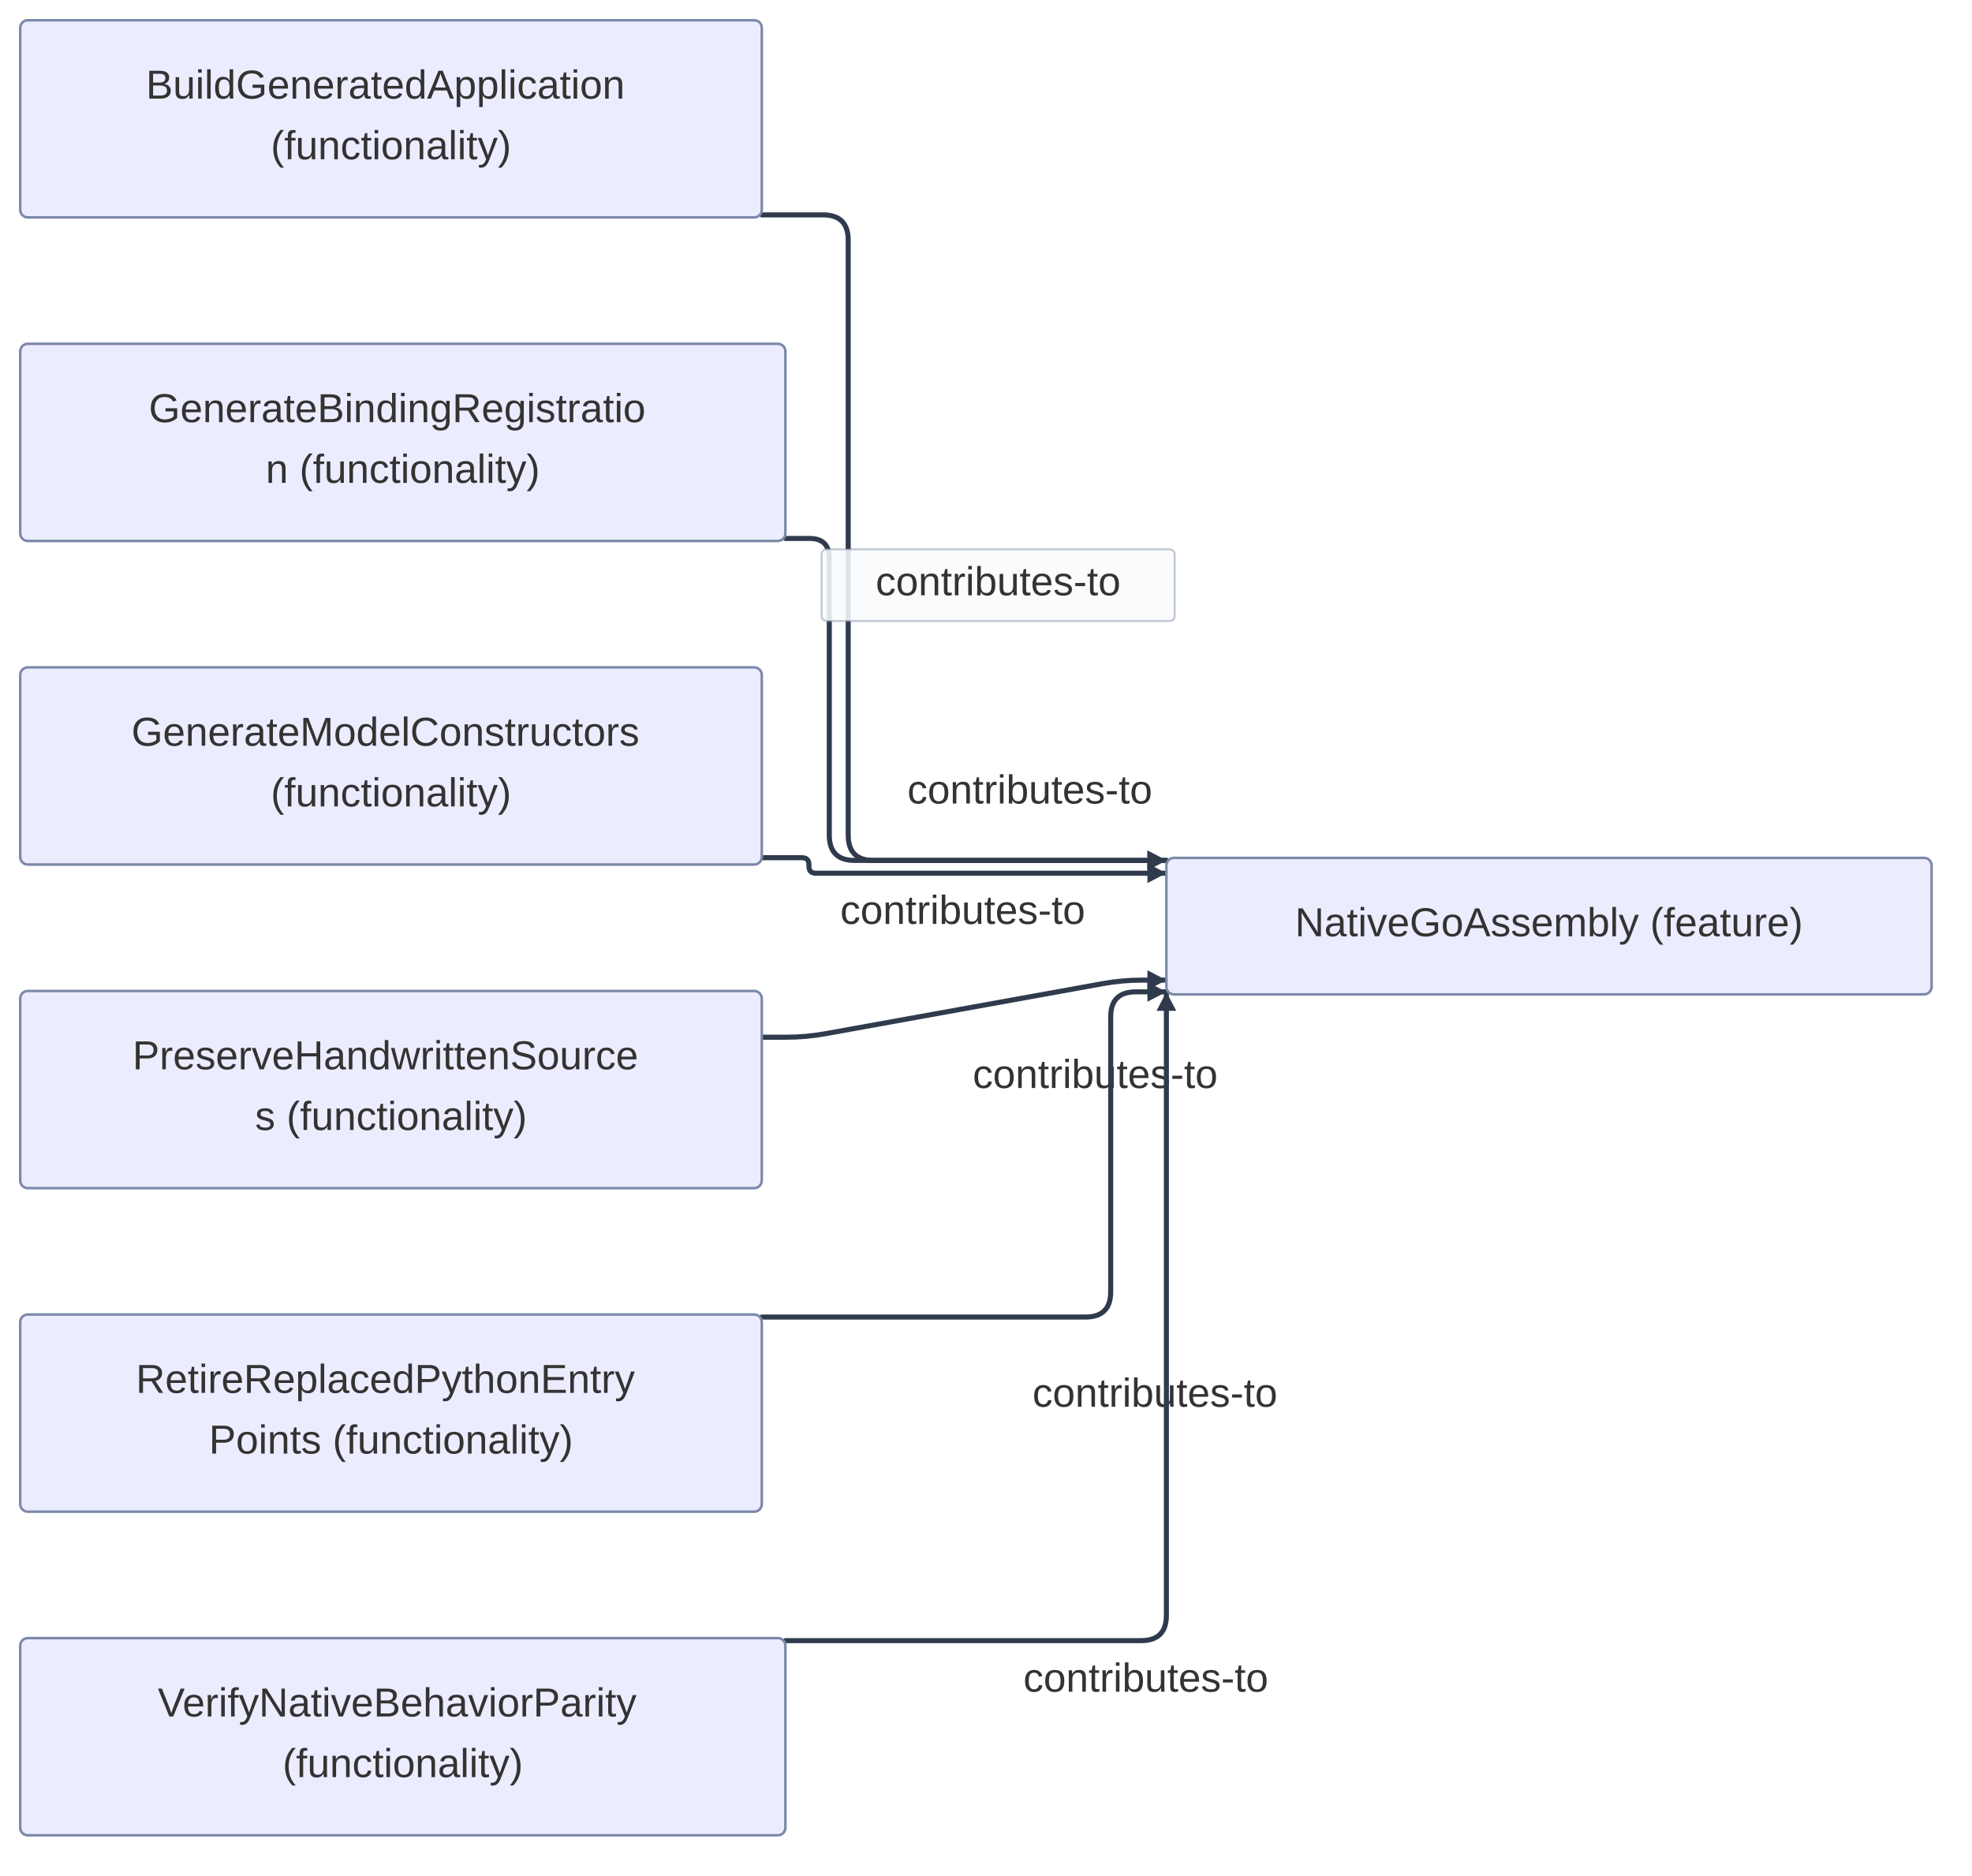
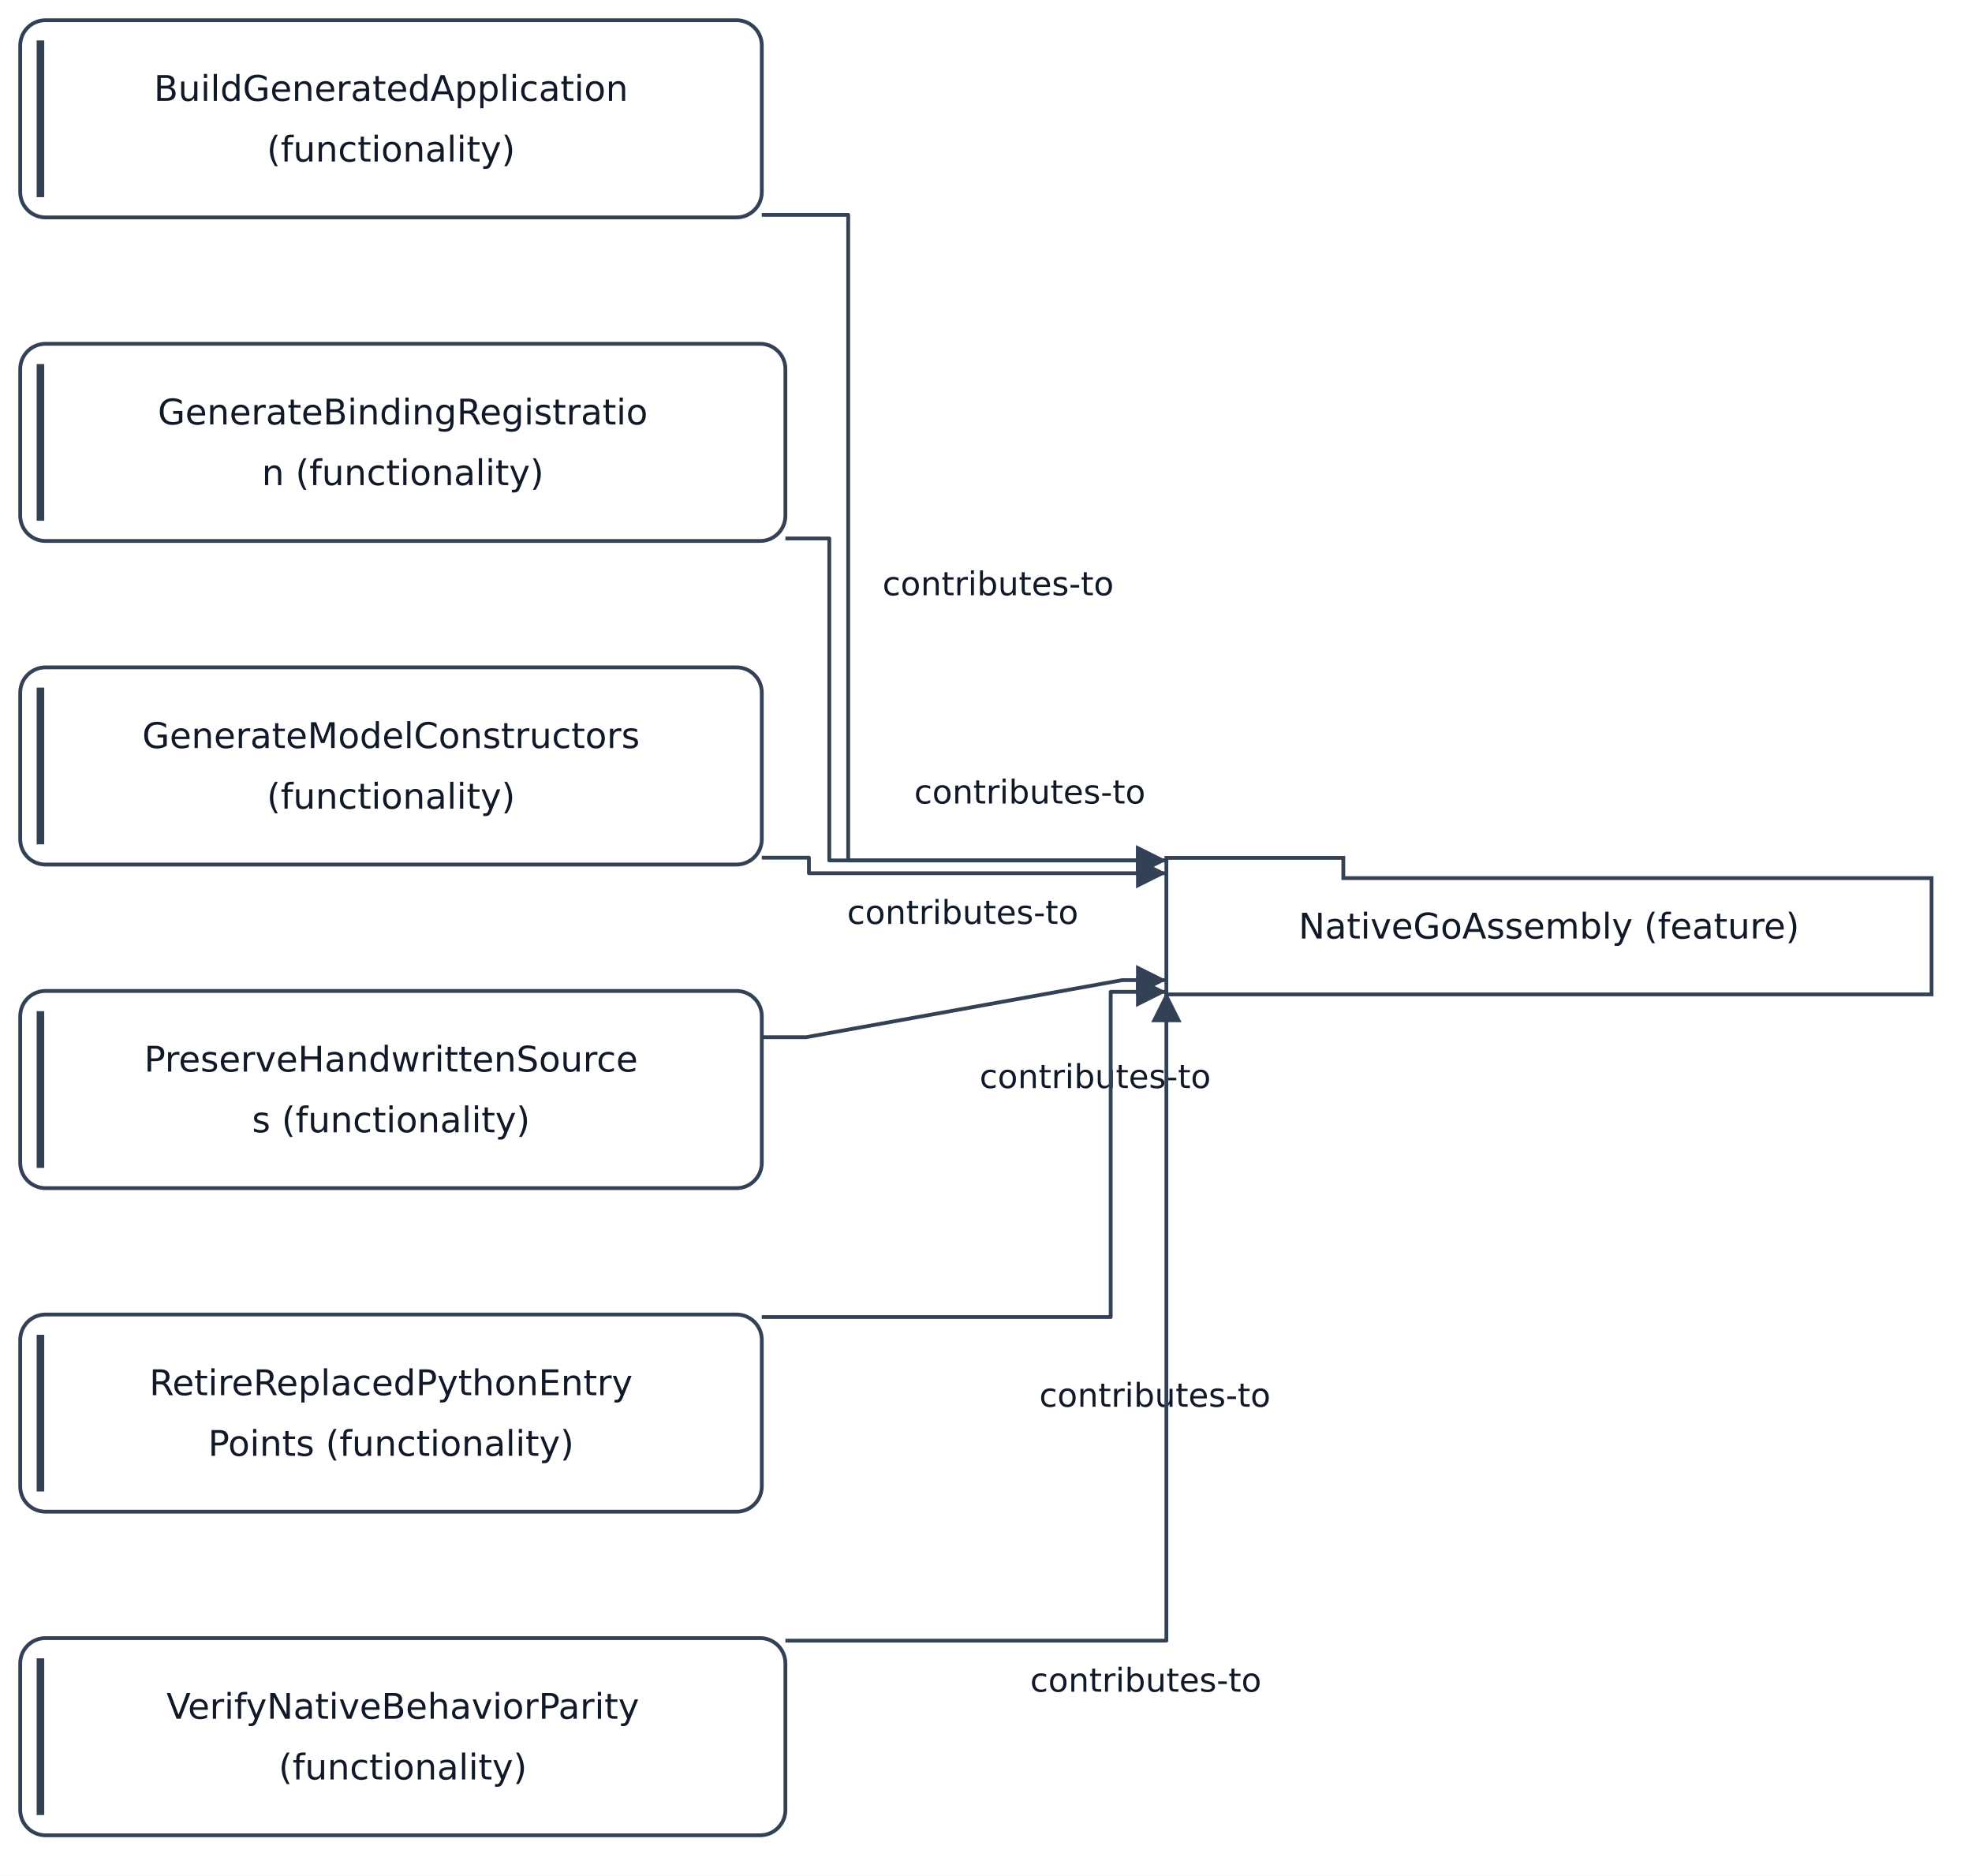
- <svg xmlns="http://www.w3.org/2000/svg" width="780.182" height="742" viewBox="0 0 780.182 742">
-   <rect x="0" y="0" width="780.182" height="742" fill="#FFFFFF" />
+ <svg xmlns="http://www.w3.org/2000/svg" width="780.182" height="742.000" viewBox="0 0 780.182 742.000" data-profile="sdl-symbols-1">
+   <rect width="100%" height="100%" fill="white" />
  <defs>
-     <marker id="arrow-0" viewBox="0 0 10 10" refX="5" refY="5" markerUnits="userSpaceOnUse" markerWidth="8" markerHeight="8" orient="auto">
-       <path d="M 0 0 L 10 5 L 0 10 z" fill="#2F3B4D" stroke="#2F3B4D" stroke-width="1" stroke-dasharray="1,0" />
+     <marker id="sdl-arrow" viewBox="0 0 10 10" refX="10" refY="5" markerWidth="8" markerHeight="8" orient="auto-start-reverse">
+       <path d="M0 0 L10 5 L0 10 Z" fill="#334155" />
    </marker>
-     <marker id="arrow-start-0" viewBox="0 0 10 10" refX="4.5" refY="5" markerUnits="userSpaceOnUse" markerWidth="8" markerHeight="8" orient="auto">
-       <path d="M 0 5 L 10 10 L 10 0 z" fill="#2F3B4D" stroke="#2F3B4D" stroke-width="1" stroke-dasharray="1,0" />
+     <marker id="uml-dependency" viewBox="0 0 10 10" refX="10" refY="5" markerWidth="8" markerHeight="8" orient="auto-start-reverse">
+       <path d="M0 0 L10 5 L0 10" fill="none" stroke="#334155" />
    </marker>
  </defs>
-   <path id="edge-0" class="edgePath" data-edge-id="edge-0" d="M 301.391,85.000 L 325.574,85.000 Q 335.574,85.000 335.574,95.000 L 335.574,330.361 Q 335.574,340.361 345.574,340.361 L 461.456,340.361" fill="none" stroke="#2F3B4D" stroke-width="2" stroke-linecap="round" stroke-linejoin="round" />
-   <g transform="translate(461.46 340.36) rotate(0.00)">
-     <polygon points="0,0 -7.50,3.90 -7.50,-3.90" fill="#2F3B4D" />
+   <g data-fact="f0055" data-relation="contributes-to" data-source="n_BuildGeneratedApplication" data-target="n_NativeGoAssembly">
+     <polyline fill="none" stroke="#334155" stroke-width="1.5" stroke-linejoin="round" marker-end="url(#sdl-arrow)" points="301.391,85.000 335.574,85.000 335.574,340.361 461.456,340.361 " />
+     <text x="407.423" y="317.849" text-anchor="middle" font-family="DejaVu Sans,sans-serif" font-size="13" fill="#111827" paint-order="stroke" stroke="white" stroke-width="3" stroke-linejoin="round">contributes-to</text>
  </g>
-   <rect data-edge-id="edge-0" data-label-kind="center" x="337.57" y="299.65" width="139.70" height="28.40" rx="2" ry="2" fill="rgba(248,250,252, 0.92)" fill-opacity="0.00" stroke="#7B88A8" stroke-opacity="0.00" stroke-width="0.8" />
-   <g class="edgeLabel" data-edge-id="edge-0" data-label-kind="center">
-     <text x="407.42" y="317.85" text-anchor="middle" font-family="trebuchet ms,verdana,arial,DejaVu Sans,Liberation Sans,sans-serif,Noto Color Emoji,Apple Color Emoji,Segoe UI Emoji" font-size="16" fill="#333333">
-       <tspan x="407.42" dy="0.00">contributes-to</tspan>
-     </text>
+   <g data-fact="f0483" data-relation="contributes-to" data-source="n_GenerateBindingRegistration" data-target="n_NativeGoAssembly">
+     <polyline fill="none" stroke="#334155" stroke-width="1.5" stroke-linejoin="round" marker-end="url(#sdl-arrow)" points="310.727,213.000 328.091,213.000 328.091,340.361 461.456,340.361 " />
+     <text x="394.891" y="235.476" text-anchor="middle" font-family="DejaVu Sans,sans-serif" font-size="13" fill="#111827" paint-order="stroke" stroke="white" stroke-width="3" stroke-linejoin="round">contributes-to</text>
  </g>
-   <path id="edge-1" class="edgePath" data-edge-id="edge-1" d="M 310.727,213.000 L 320.277,213.000 Q 328.091,213.000 328.091,220.814 L 328.091,330.361 Q 328.091,340.361 338.091,340.361 L 461.456,340.361" fill="none" stroke="#2F3B4D" stroke-width="2" stroke-linecap="round" stroke-linejoin="round" />
-   <g transform="translate(461.46 340.36) rotate(0.00)">
-     <polygon points="0,0 -7.50,3.90 -7.50,-3.90" fill="#2F3B4D" />
+   <g data-fact="f0491" data-relation="contributes-to" data-source="n_GenerateModelConstructors" data-target="n_NativeGoAssembly">
+     <polyline fill="none" stroke="#334155" stroke-width="1.5" stroke-linejoin="round" marker-end="url(#sdl-arrow)" points="301.391,339.289 320.035,339.289 320.035,345.427 461.456,345.427 " />
+     <text x="380.874" y="365.476" text-anchor="middle" font-family="DejaVu Sans,sans-serif" font-size="13" fill="#111827" paint-order="stroke" stroke="white" stroke-width="3" stroke-linejoin="round">contributes-to</text>
  </g>
-   <rect data-edge-id="edge-1" data-label-kind="center" x="325.04" y="217.28" width="139.70" height="28.40" rx="2" ry="2" fill="rgba(248,250,252, 0.92)" fill-opacity="0.95" stroke="#7B88A8" stroke-opacity="0.45" stroke-width="0.8" />
-   <g class="edgeLabel" data-edge-id="edge-1" data-label-kind="center">
-     <text x="394.89" y="235.48" text-anchor="middle" font-family="trebuchet ms,verdana,arial,DejaVu Sans,Liberation Sans,sans-serif,Noto Color Emoji,Apple Color Emoji,Segoe UI Emoji" font-size="16" fill="#333333">
-       <tspan x="394.89" dy="0.00">contributes-to</tspan>
-     </text>
+   <g data-fact="f0698" data-relation="contributes-to" data-source="n_PreserveHandwrittenSources" data-target="n_NativeGoAssembly">
+     <polyline fill="none" stroke="#334155" stroke-width="1.5" stroke-linejoin="round" marker-end="url(#sdl-arrow)" points="301.391,410.302 318.891,410.302 443.956,387.718 461.456,387.718 " />
+     <text x="433.290" y="430.402" text-anchor="middle" font-family="DejaVu Sans,sans-serif" font-size="13" fill="#111827" paint-order="stroke" stroke="white" stroke-width="3" stroke-linejoin="round">contributes-to</text>
  </g>
-   <path id="edge-2" class="edgePath" data-edge-id="edge-2" d="M 301.391,339.289 L 317.273,339.289 Q 320.035,339.289 320.035,342.051 L 320.035,342.665 Q 320.035,345.427 322.797,345.427 L 461.456,345.427" fill="none" stroke="#2F3B4D" stroke-width="2" stroke-linecap="round" stroke-linejoin="round" />
-   <g transform="translate(461.46 345.43) rotate(0.00)">
-     <polygon points="0,0 -7.50,3.90 -7.50,-3.90" fill="#2F3B4D" />
+   <g data-fact="f0823" data-relation="contributes-to" data-source="n_RetireReplacedPythonEntryPoints" data-target="n_NativeGoAssembly">
+     <polyline fill="none" stroke="#334155" stroke-width="1.5" stroke-linejoin="round" marker-end="url(#sdl-arrow)" points="301.391,521.000 439.423,521.000 439.423,392.361 461.456,392.361 " />
+     <text x="456.923" y="556.482" text-anchor="middle" font-family="DejaVu Sans,sans-serif" font-size="13" fill="#111827" paint-order="stroke" stroke="white" stroke-width="3" stroke-linejoin="round">contributes-to</text>
  </g>
-   <rect data-edge-id="edge-2" data-label-kind="center" x="311.02" y="347.28" width="139.70" height="28.40" rx="2" ry="2" fill="rgba(248,250,252, 0.92)" fill-opacity="0.00" stroke="#7B88A8" stroke-opacity="0.00" stroke-width="0.8" />
-   <g class="edgeLabel" data-edge-id="edge-2" data-label-kind="center">
-     <text x="380.87" y="365.48" text-anchor="middle" font-family="trebuchet ms,verdana,arial,DejaVu Sans,Liberation Sans,sans-serif,Noto Color Emoji,Apple Color Emoji,Segoe UI Emoji" font-size="16" fill="#333333">
-       <tspan x="380.87" dy="0.00">contributes-to</tspan>
-     </text>
+   <g data-fact="f1280" data-relation="contributes-to" data-source="n_VerifyNativeBehaviorParity" data-target="n_NativeGoAssembly">
+     <polyline fill="none" stroke="#334155" stroke-width="1.5" stroke-linejoin="round" marker-end="url(#sdl-arrow)" points="310.727,649.000 461.456,649.000 461.456,392.361 " />
+     <text x="453.305" y="669.200" text-anchor="middle" font-family="DejaVu Sans,sans-serif" font-size="13" fill="#111827" paint-order="stroke" stroke="white" stroke-width="3" stroke-linejoin="round">contributes-to</text>
  </g>
-   <path id="edge-3" class="edgePath" data-edge-id="edge-3" d="M 301.391,410.302 L 311.016,410.302 Q 318.891,410.302 326.641,408.902 L 436.206,389.117 Q 443.956,387.718 451.831,387.718 L 461.456,387.718" fill="none" stroke="#2F3B4D" stroke-width="2" stroke-linecap="round" stroke-linejoin="round" />
-   <g transform="translate(461.46 387.72) rotate(0.00)">
-     <polygon points="0,0 -7.50,3.90 -7.50,-3.90" fill="#2F3B4D" />
+   <g id="n_BuildGeneratedApplication" data-model-id="BuildGeneratedApplication" data-kind="functionality" transform="translate(8.000 8.000)" stroke="#334155" stroke-width="1.5" fill="white">
+     <rect width="293.391" height="78.000" rx="10.000" data-symbol="functionality" />
+     <path d="M8 8 V70.000" stroke-width="3" />
+     <text x="146.695" y="31.900" text-anchor="middle" stroke="none" fill="#111827" font-family="DejaVu Sans,sans-serif" font-size="14.000">BuildGeneratedApplication</text>
+     <text x="146.695" y="55.900" text-anchor="middle" stroke="none" fill="#111827" font-family="DejaVu Sans,sans-serif" font-size="14.000">(functionality)</text>
  </g>
-   <rect data-edge-id="edge-3" data-label-kind="center" x="363.44" y="412.20" width="139.70" height="28.40" rx="2" ry="2" fill="rgba(248,250,252, 0.92)" fill-opacity="0.00" stroke="#7B88A8" stroke-opacity="0.00" stroke-width="0.8" />
-   <g class="edgeLabel" data-edge-id="edge-3" data-label-kind="center">
-     <text x="433.29" y="430.40" text-anchor="middle" font-family="trebuchet ms,verdana,arial,DejaVu Sans,Liberation Sans,sans-serif,Noto Color Emoji,Apple Color Emoji,Segoe UI Emoji" font-size="16" fill="#333333">
-       <tspan x="433.29" dy="0.00">contributes-to</tspan>
-     </text>
+   <g id="n_GenerateBindingRegistration" data-model-id="GenerateBindingRegistration" data-kind="functionality" transform="translate(8.000 136.000)" stroke="#334155" stroke-width="1.5" fill="white">
+     <rect width="302.727" height="78.000" rx="10.000" data-symbol="functionality" />
+     <path d="M8 8 V70.000" stroke-width="3" />
+     <text x="151.363" y="31.900" text-anchor="middle" stroke="none" fill="#111827" font-family="DejaVu Sans,sans-serif" font-size="14.000">GenerateBindingRegistratio</text>
+     <text x="151.363" y="55.900" text-anchor="middle" stroke="none" fill="#111827" font-family="DejaVu Sans,sans-serif" font-size="14.000">n (functionality)</text>
  </g>
-   <path id="edge-4" class="edgePath" data-edge-id="edge-4" d="M 301.391,521.000 L 429.423,521.000 Q 439.423,521.000 439.423,511.000 L 439.423,402.275 Q 439.423,392.361 449.338,392.361 L 461.456,392.361" fill="none" stroke="#2F3B4D" stroke-width="2" stroke-linecap="round" stroke-linejoin="round" />
-   <g transform="translate(461.46 392.36) rotate(0.00)">
-     <polygon points="0,0 -7.50,3.90 -7.50,-3.90" fill="#2F3B4D" />
+   <g id="n_GenerateModelConstructors" data-model-id="GenerateModelConstructors" data-kind="functionality" transform="translate(8.000 264.000)" stroke="#334155" stroke-width="1.5" fill="white">
+     <rect width="293.391" height="78.000" rx="10.000" data-symbol="functionality" />
+     <path d="M8 8 V70.000" stroke-width="3" />
+     <text x="146.695" y="31.900" text-anchor="middle" stroke="none" fill="#111827" font-family="DejaVu Sans,sans-serif" font-size="14.000">GenerateModelConstructors</text>
+     <text x="146.695" y="55.900" text-anchor="middle" stroke="none" fill="#111827" font-family="DejaVu Sans,sans-serif" font-size="14.000">(functionality)</text>
  </g>
-   <rect data-edge-id="edge-4" data-label-kind="center" x="387.07" y="538.28" width="139.70" height="28.40" rx="2" ry="2" fill="rgba(248,250,252, 0.92)" fill-opacity="0.00" stroke="#7B88A8" stroke-opacity="0.00" stroke-width="0.8" />
-   <g class="edgeLabel" data-edge-id="edge-4" data-label-kind="center">
-     <text x="456.92" y="556.48" text-anchor="middle" font-family="trebuchet ms,verdana,arial,DejaVu Sans,Liberation Sans,sans-serif,Noto Color Emoji,Apple Color Emoji,Segoe UI Emoji" font-size="16" fill="#333333">
-       <tspan x="456.92" dy="0.00">contributes-to</tspan>
-     </text>
+   <g id="n_NativeGoAssembly" data-model-id="NativeGoAssembly" data-kind="feature" transform="translate(461.456 339.361)" stroke="#334155" stroke-width="1.5" fill="white">
+     <path data-symbol="feature-tab" d="M0 8 V0 H70.000 V8 H302.727 V54.000 H0 Z" />
+     <text x="151.363" y="31.900" text-anchor="middle" stroke="none" fill="#111827" font-family="DejaVu Sans,sans-serif" font-size="14.000">NativeGoAssembly (feature)</text>
  </g>
-   <path id="edge-5" class="edgePath" data-edge-id="edge-5" d="M 310.727,649.000 L 451.456,649.000 Q 461.456,649.000 461.456,639.000 L 461.456,392.361" fill="none" stroke="#2F3B4D" stroke-width="2" stroke-linecap="round" stroke-linejoin="round" />
-   <g transform="translate(461.46 392.36) rotate(-90.00)">
-     <polygon points="0,0 -7.50,3.90 -7.50,-3.90" fill="#2F3B4D" />
+   <g id="n_PreserveHandwrittenSources" data-model-id="PreserveHandwrittenSources" data-kind="functionality" transform="translate(8.000 392.000)" stroke="#334155" stroke-width="1.5" fill="white">
+     <rect width="293.391" height="78.000" rx="10.000" data-symbol="functionality" />
+     <path d="M8 8 V70.000" stroke-width="3" />
+     <text x="146.695" y="31.900" text-anchor="middle" stroke="none" fill="#111827" font-family="DejaVu Sans,sans-serif" font-size="14.000">PreserveHandwrittenSource</text>
+     <text x="146.695" y="55.900" text-anchor="middle" stroke="none" fill="#111827" font-family="DejaVu Sans,sans-serif" font-size="14.000">s (functionality)</text>
  </g>
-   <rect data-edge-id="edge-5" data-label-kind="center" x="383.46" y="651.00" width="139.70" height="28.40" rx="2" ry="2" fill="rgba(248,250,252, 0.92)" fill-opacity="0.00" stroke="#7B88A8" stroke-opacity="0.00" stroke-width="0.8" />
-   <g class="edgeLabel" data-edge-id="edge-5" data-label-kind="center">
-     <text x="453.31" y="669.20" text-anchor="middle" font-family="trebuchet ms,verdana,arial,DejaVu Sans,Liberation Sans,sans-serif,Noto Color Emoji,Apple Color Emoji,Segoe UI Emoji" font-size="16" fill="#333333">
-       <tspan x="453.31" dy="0.00">contributes-to</tspan>
-     </text>
+   <g id="n_RetireReplacedPythonEntryPoints" data-model-id="RetireReplacedPythonEntryPoints" data-kind="functionality" transform="translate(8.000 520.000)" stroke="#334155" stroke-width="1.5" fill="white">
+     <rect width="293.391" height="78.000" rx="10.000" data-symbol="functionality" />
+     <path d="M8 8 V70.000" stroke-width="3" />
+     <text x="146.695" y="31.900" text-anchor="middle" stroke="none" fill="#111827" font-family="DejaVu Sans,sans-serif" font-size="14.000">RetireReplacedPythonEntry</text>
+     <text x="146.695" y="55.900" text-anchor="middle" stroke="none" fill="#111827" font-family="DejaVu Sans,sans-serif" font-size="14.000">Points (functionality)</text>
  </g>
-   <rect x="8.00" y="8.00" width="293.39" height="78.00" rx="3" ry="3" fill="#ECECFF" stroke="#7B88A8" stroke-width="1" stroke-linejoin="round" stroke-linecap="round" />
-   <text x="154.70" y="39.00" text-anchor="middle" font-family="trebuchet ms,verdana,arial,DejaVu Sans,Liberation Sans,sans-serif,Noto Color Emoji,Apple Color Emoji,Segoe UI Emoji" font-size="16" fill="#333333">
-     <tspan x="154.70" dy="0.00">BuildGeneratedApplication</tspan>
-     <tspan x="154.70" dy="24.00">(functionality)</tspan>
-   </text>
-   <rect x="8.00" y="136.00" width="302.73" height="78.00" rx="3" ry="3" fill="#ECECFF" stroke="#7B88A8" stroke-width="1" stroke-linejoin="round" stroke-linecap="round" />
-   <text x="159.36" y="167.00" text-anchor="middle" font-family="trebuchet ms,verdana,arial,DejaVu Sans,Liberation Sans,sans-serif,Noto Color Emoji,Apple Color Emoji,Segoe UI Emoji" font-size="16" fill="#333333">
-     <tspan x="159.36" dy="0.00">GenerateBindingRegistratio</tspan>
-     <tspan x="159.36" dy="24.00">n (functionality)</tspan>
-   </text>
-   <rect x="8.00" y="264.00" width="293.39" height="78.00" rx="3" ry="3" fill="#ECECFF" stroke="#7B88A8" stroke-width="1" stroke-linejoin="round" stroke-linecap="round" />
-   <text x="154.70" y="295.00" text-anchor="middle" font-family="trebuchet ms,verdana,arial,DejaVu Sans,Liberation Sans,sans-serif,Noto Color Emoji,Apple Color Emoji,Segoe UI Emoji" font-size="16" fill="#333333">
-     <tspan x="154.70" dy="0.00">GenerateModelConstructors</tspan>
-     <tspan x="154.70" dy="24.00">(functionality)</tspan>
-   </text>
-   <rect x="461.46" y="339.36" width="302.73" height="54.00" rx="3" ry="3" fill="#ECECFF" stroke="#7B88A8" stroke-width="1" stroke-linejoin="round" stroke-linecap="round" />
-   <text x="612.82" y="370.36" text-anchor="middle" font-family="trebuchet ms,verdana,arial,DejaVu Sans,Liberation Sans,sans-serif,Noto Color Emoji,Apple Color Emoji,Segoe UI Emoji" font-size="16" fill="#333333">
-     <tspan x="612.82" dy="0.00">NativeGoAssembly (feature)</tspan>
-   </text>
-   <rect x="8.00" y="392.00" width="293.39" height="78.00" rx="3" ry="3" fill="#ECECFF" stroke="#7B88A8" stroke-width="1" stroke-linejoin="round" stroke-linecap="round" />
-   <text x="154.70" y="423.00" text-anchor="middle" font-family="trebuchet ms,verdana,arial,DejaVu Sans,Liberation Sans,sans-serif,Noto Color Emoji,Apple Color Emoji,Segoe UI Emoji" font-size="16" fill="#333333">
-     <tspan x="154.70" dy="0.00">PreserveHandwrittenSource</tspan>
-     <tspan x="154.70" dy="24.00">s (functionality)</tspan>
-   </text>
-   <rect x="8.00" y="520.00" width="293.39" height="78.00" rx="3" ry="3" fill="#ECECFF" stroke="#7B88A8" stroke-width="1" stroke-linejoin="round" stroke-linecap="round" />
-   <text x="154.70" y="551.00" text-anchor="middle" font-family="trebuchet ms,verdana,arial,DejaVu Sans,Liberation Sans,sans-serif,Noto Color Emoji,Apple Color Emoji,Segoe UI Emoji" font-size="16" fill="#333333">
-     <tspan x="154.70" dy="0.00">RetireReplacedPythonEntry</tspan>
-     <tspan x="154.70" dy="24.00">Points (functionality)</tspan>
-   </text>
-   <rect x="8.00" y="648.00" width="302.73" height="78.00" rx="3" ry="3" fill="#ECECFF" stroke="#7B88A8" stroke-width="1" stroke-linejoin="round" stroke-linecap="round" />
-   <text x="159.36" y="679.00" text-anchor="middle" font-family="trebuchet ms,verdana,arial,DejaVu Sans,Liberation Sans,sans-serif,Noto Color Emoji,Apple Color Emoji,Segoe UI Emoji" font-size="16" fill="#333333">
-     <tspan x="159.36" dy="0.00">VerifyNativeBehaviorParity</tspan>
-     <tspan x="159.36" dy="24.00">(functionality)</tspan>
-   </text>
+   <g id="n_VerifyNativeBehaviorParity" data-model-id="VerifyNativeBehaviorParity" data-kind="functionality" transform="translate(8.000 648.000)" stroke="#334155" stroke-width="1.5" fill="white">
+     <rect width="302.727" height="78.000" rx="10.000" data-symbol="functionality" />
+     <path d="M8 8 V70.000" stroke-width="3" />
+     <text x="151.363" y="31.900" text-anchor="middle" stroke="none" fill="#111827" font-family="DejaVu Sans,sans-serif" font-size="14.000">VerifyNativeBehaviorParity</text>
+     <text x="151.363" y="55.900" text-anchor="middle" stroke="none" fill="#111827" font-family="DejaVu Sans,sans-serif" font-size="14.000">(functionality)</text>
+   </g>
</svg>
